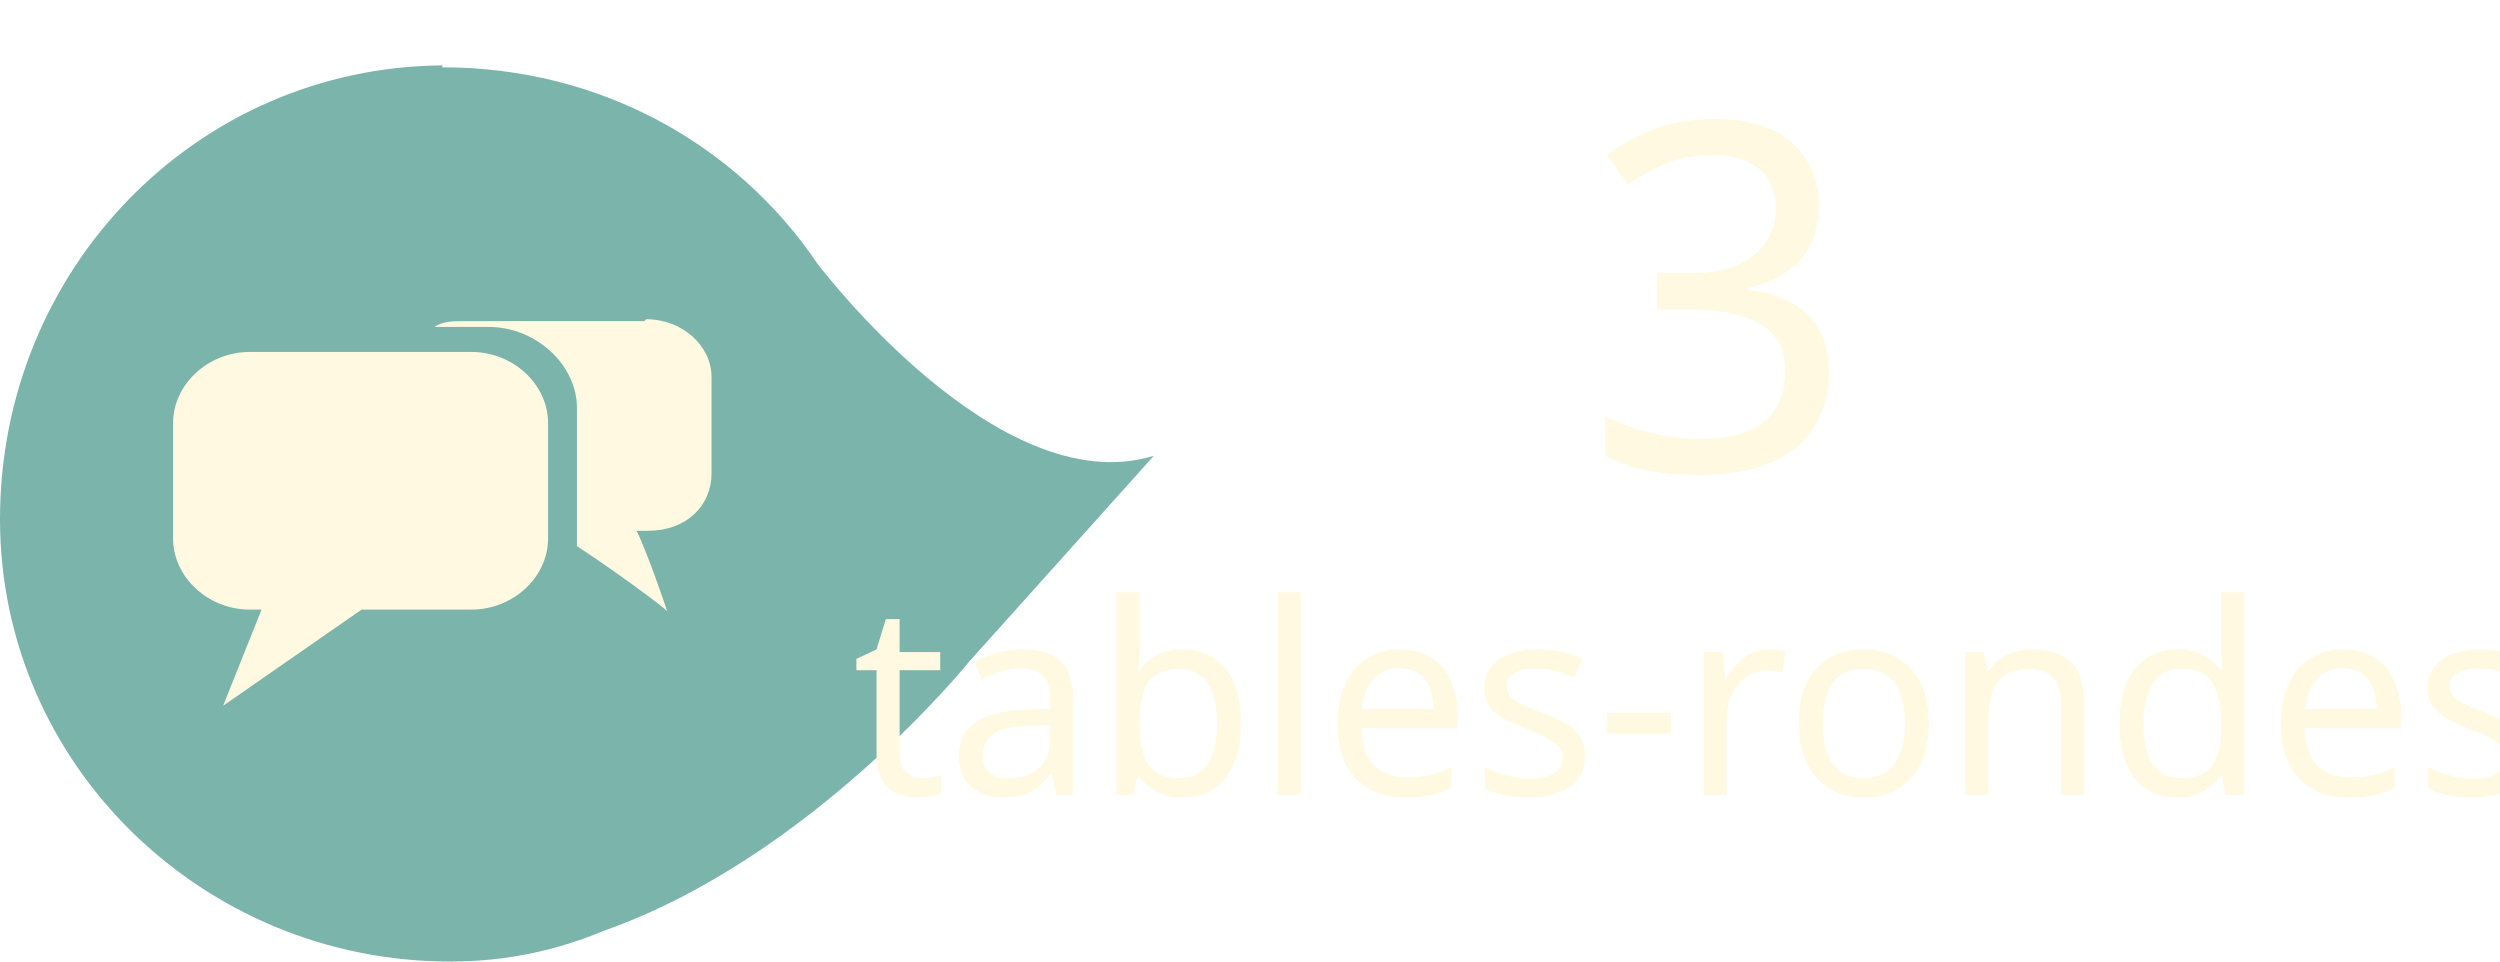
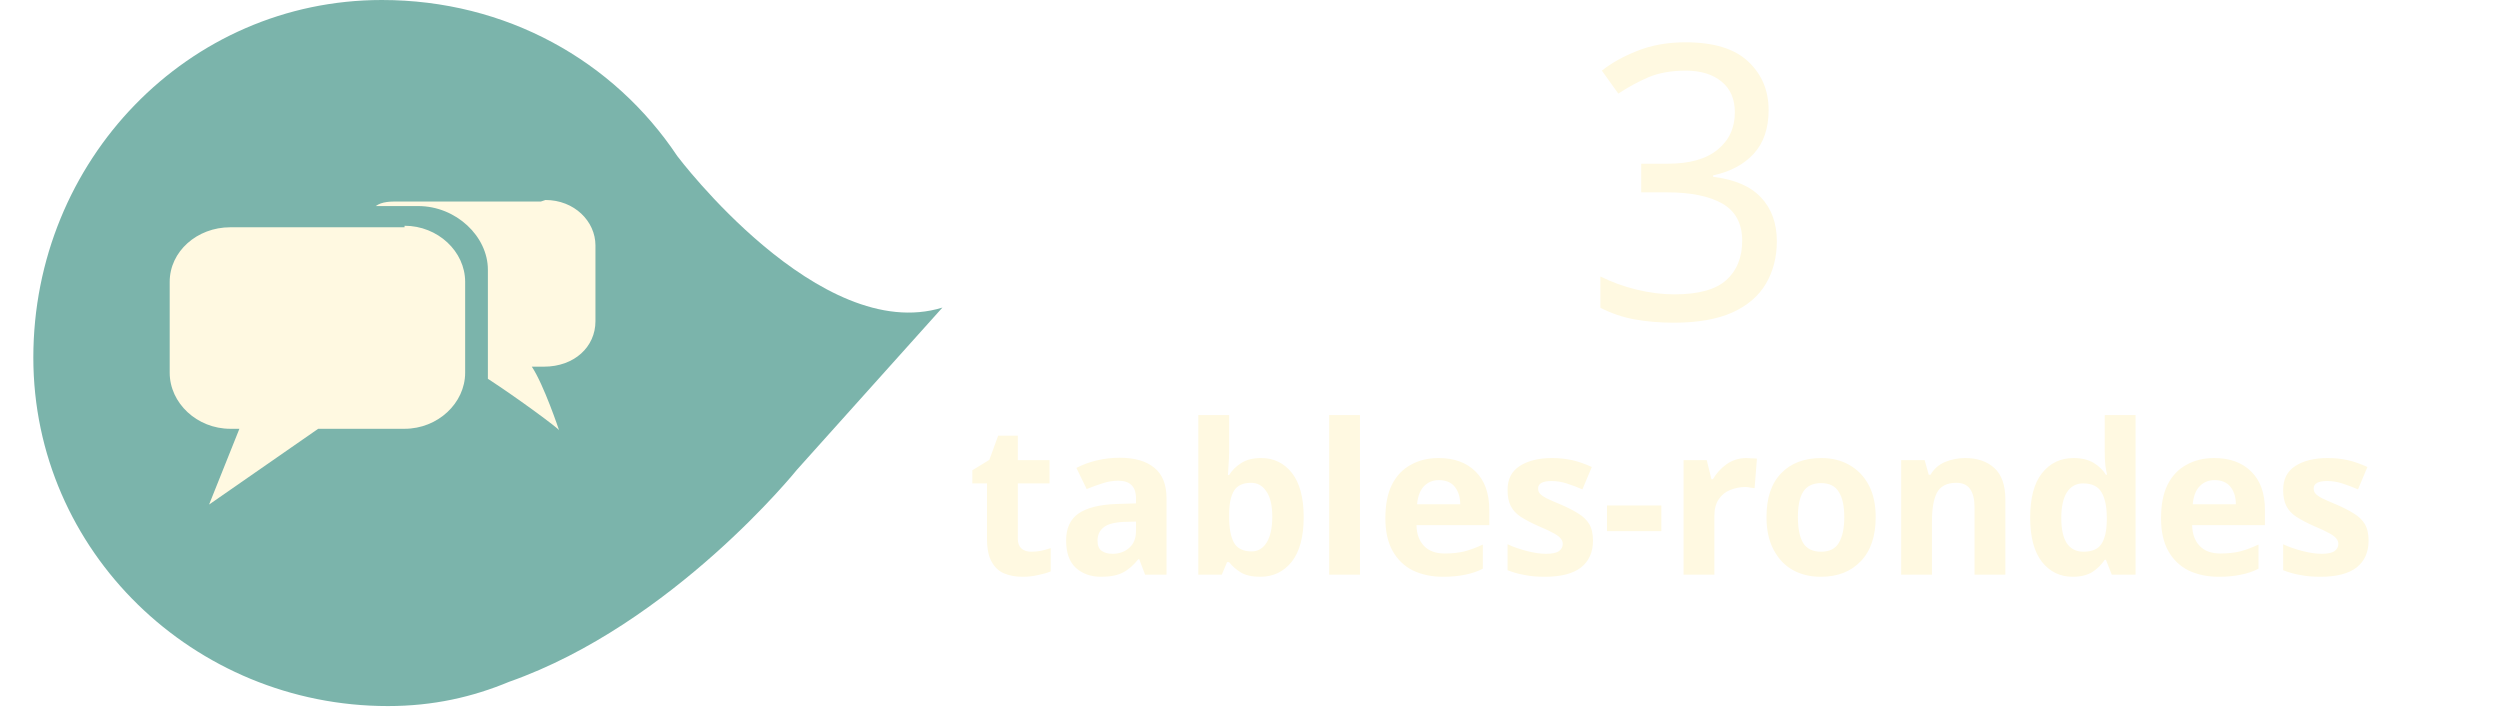
- <svg xmlns="http://www.w3.org/2000/svg" viewBox="0 0 130 50" preserveAspectRatio="xMinYMin meet">
-   <path fill="#7bb4ab" d="M23 3.5c8.2 0 15.3 4 19.5 10.2 0 0 9.4 12.5 17.5 10l-9.6 10.7s-8.2 10.2-19 14c-2.4 1-5 1.6-8 1.6C10.6 50 0 39.8 0 27 0 14 10.2 3.5 23 3.4" />
+ <svg xmlns="http://www.w3.org/2000/svg" viewBox="0 0 165 46.6" preserveAspectRatio="xMinYMin meet">
+   <path fill="#7bb4ab" d="M25.2 0c8.2 0 15.3 4 19.5 10.3 0 0 9.4 12.5 17.5 10L52.6 31s-8.2 10.2-19 14c-2.4 1-5 1.6-8 1.6-12.8 0-23.4-10.2-23.4-23 0-13 10.2-23.6 23-23.6" />
  <g fill="#fff9e1">
-     <path d="M24.5 18.3H13c-2.2 0-4 1.7-4 3.7v6c0 2 1.8 3.7 4 3.7h.6l-2 5 7.2-5h5.7c2.2 0 4-1.7 4-3.7v-6c0-2-1.8-3.7-4-3.7" />
-     <path d="M33.5 16.7H24c-.4 0-1 0-1.4.3h2.8c2.5 0 4.6 2 4.6 4.2v7.2c2 1.3 4.7 3.3 4.7 3.4 0 0-1-3-1.6-4.2h.6c2 0 3.3-1.3 3.3-3v-5c0-1.6-1.5-3-3.4-3" />
+     <path d="M26.7 15H15.2c-2.2 0-4 1.6-4 3.6v6c0 2 1.8 3.7 4 3.7h.6l-2 5 7.2-5h5.7c2.2 0 4-1.7 4-3.7v-6c0-2-1.8-3.7-4-3.7" />
+     <path d="M35.7 13.3h-9.5c-.4 0-1 0-1.4.3h2.8c2.5 0 4.6 2 4.6 4.2V25c2 1.3 4.7 3.3 4.7 3.4 0 0-1-3-1.8-4.2h.8c2 0 3.4-1.3 3.4-3v-5c0-1.6-1.4-3-3.3-3" />
  </g>
  <g fill="#fff9e1" font-stretch="condensed" font-family="Impact" text-anchor="middle">
-     <text x="87.1" y="-1238.6" style="-inkscape-font-specification:'Impact Condensed';text-align:center" font-size="17.6" transform="matrix(1.24 0 0 1.26 -20.8 1585.08)">
+     <text x="87.1" y="-1238.6" style="-inkscape-font-specification:'Impact Condensed';text-align:center" font-size="17.6" transform="matrix(1.24 0 0 1.26 1.36 1581.68)">
      <tspan x="88.9" y="-1238.6" style="-inkscape-font-specification:'Impact Condensed';text-align:center" font-size="20">3</tspan>
    </text>
-     <text x="87.9" y="-1225.2" style="-inkscape-font-specification:'Impact Condensed';text-align:center" font-size="11.2" transform="matrix(1.24 0 0 1.26 -20.8 1585.08)">
-       <tspan x="87.9" y="-1225.2" style="-inkscape-font-specification:'Impact Condensed';text-align:center" font-size="11">tables-rondes</tspan>
+     <text x="87.9" y="-1225.2" style="-inkscape-font-specification:'Impact Condensed';text-align:center" font-size="11.2" transform="matrix(1.24 0 0 1.26 1.36 1581.68)">
+       <tspan x="87.9" y="-1225.2" style="-inkscape-font-specification:'sans-serif Bold';text-align:center" font-size="11" font-weight="bold" font-stretch="normal" font-family="sans-serif">tables-rondes</tspan>
    </text>
  </g>
</svg>
